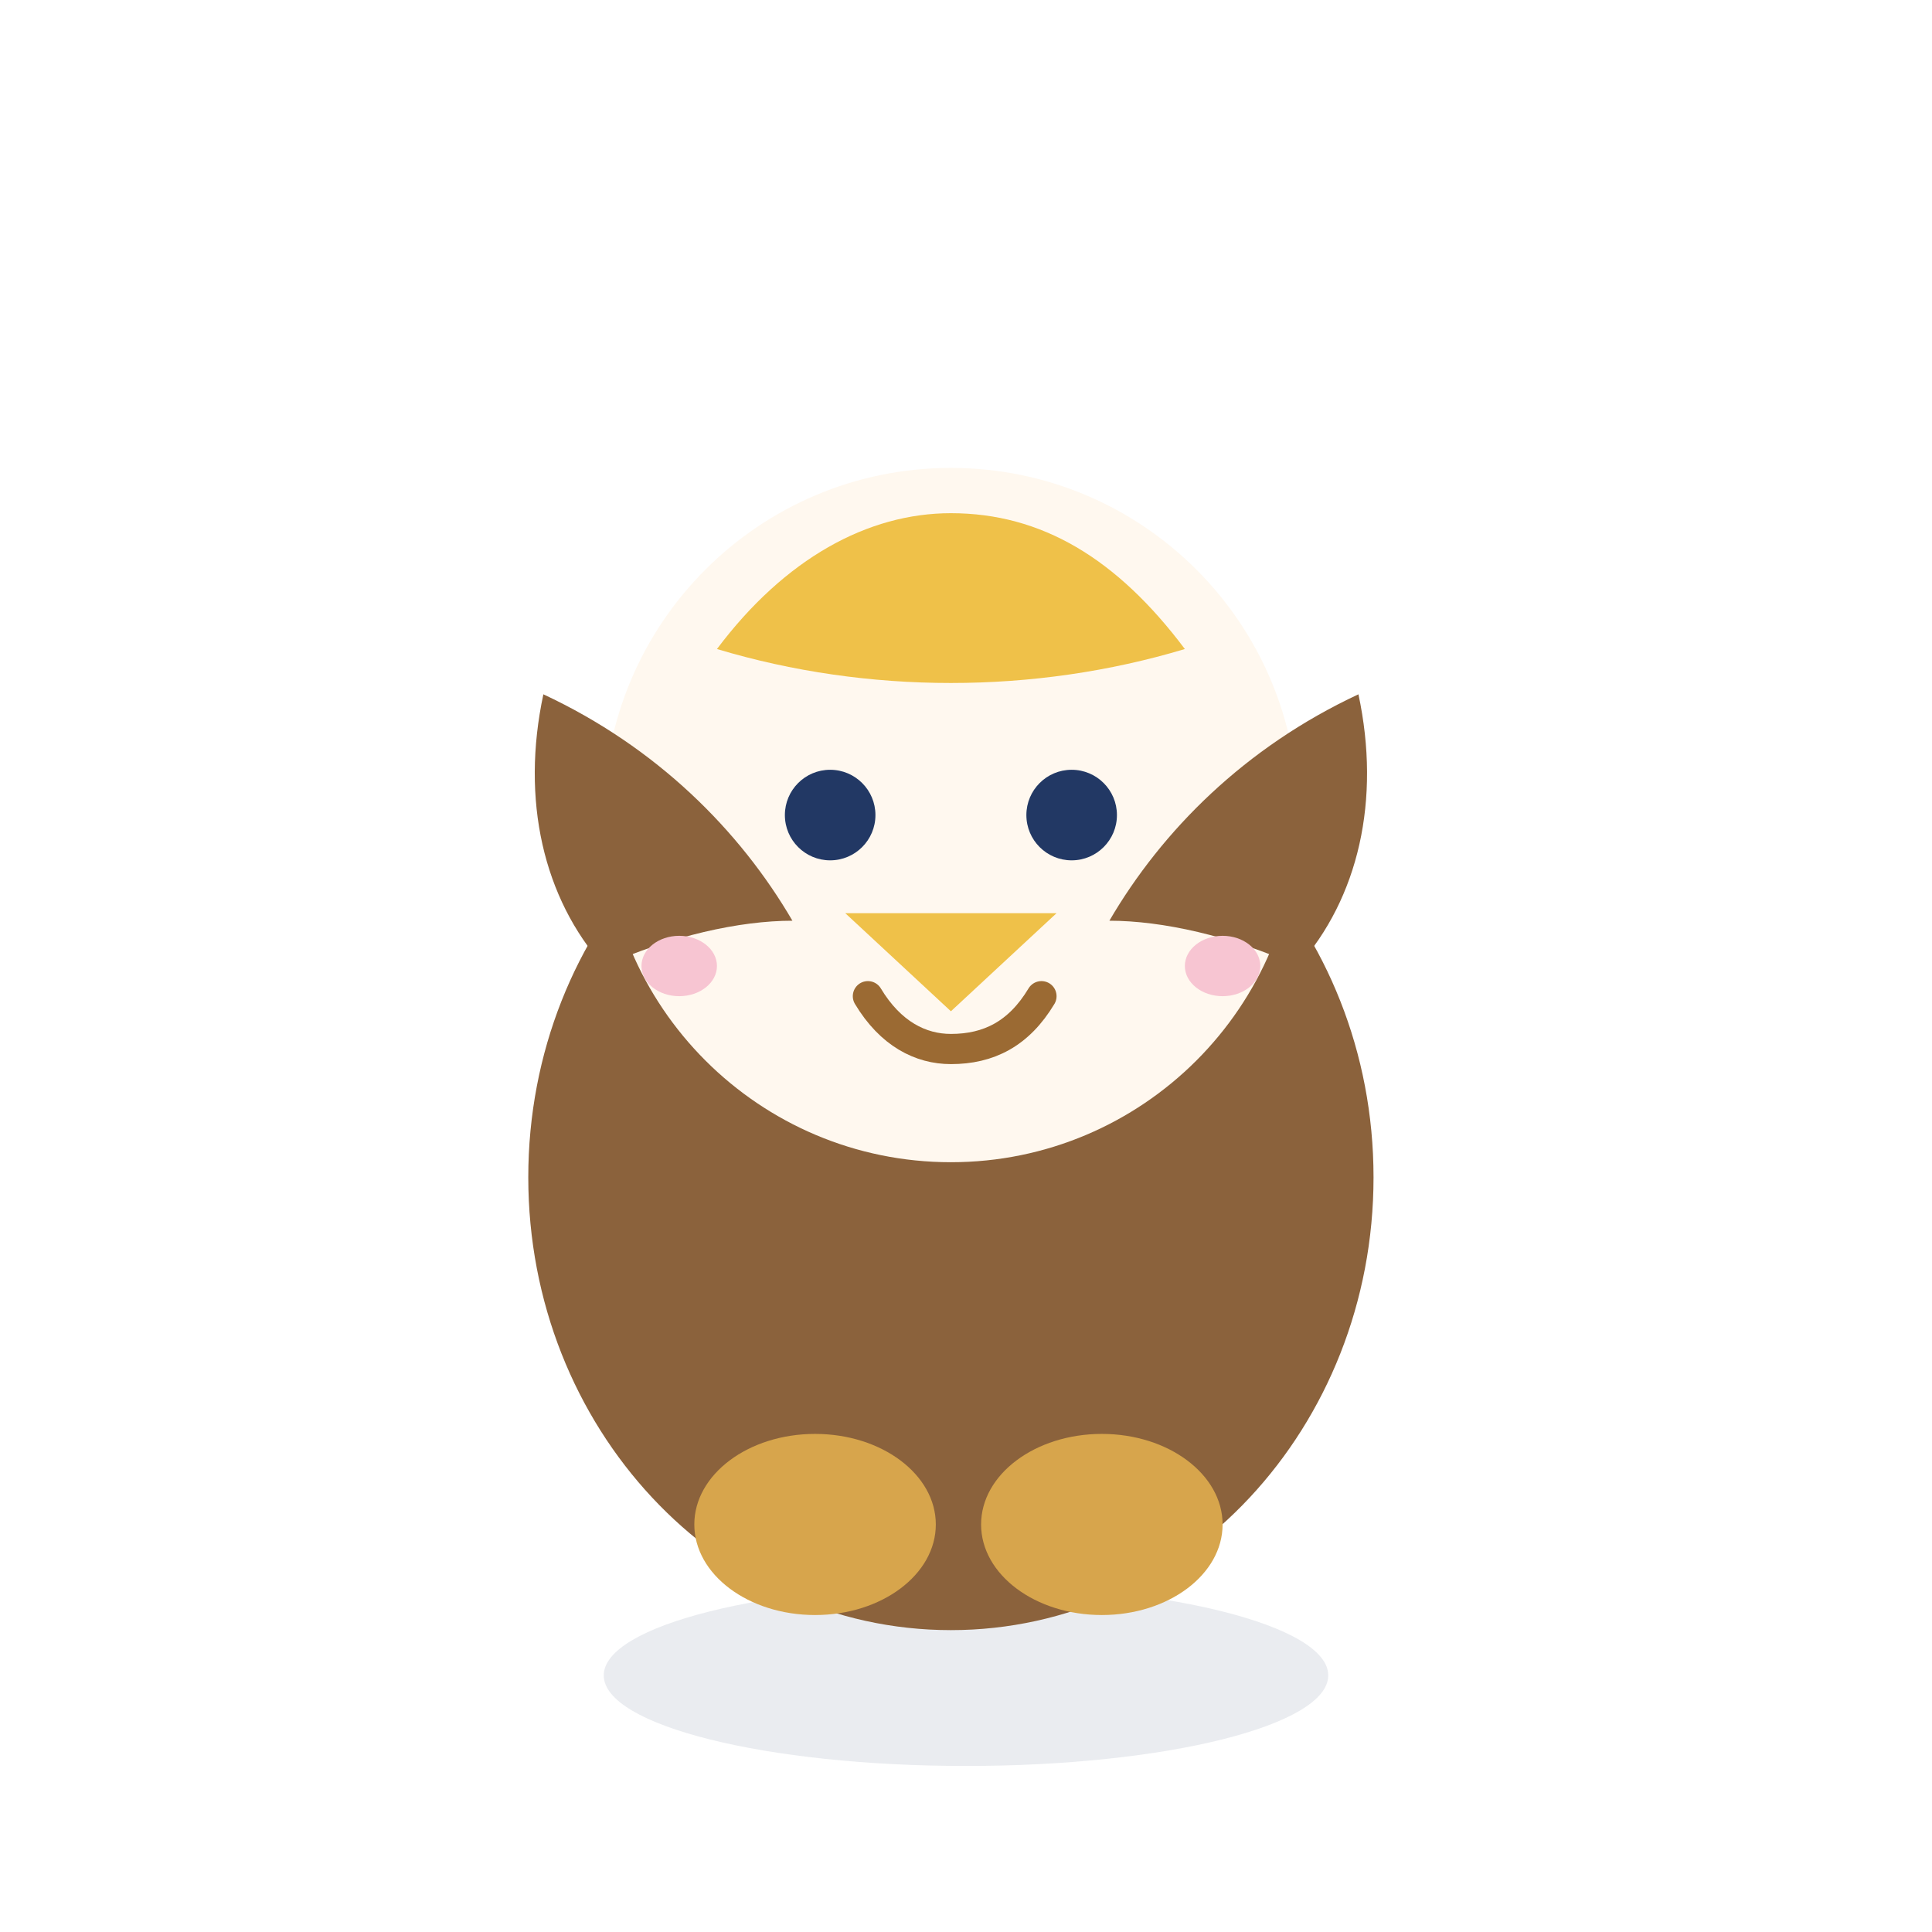
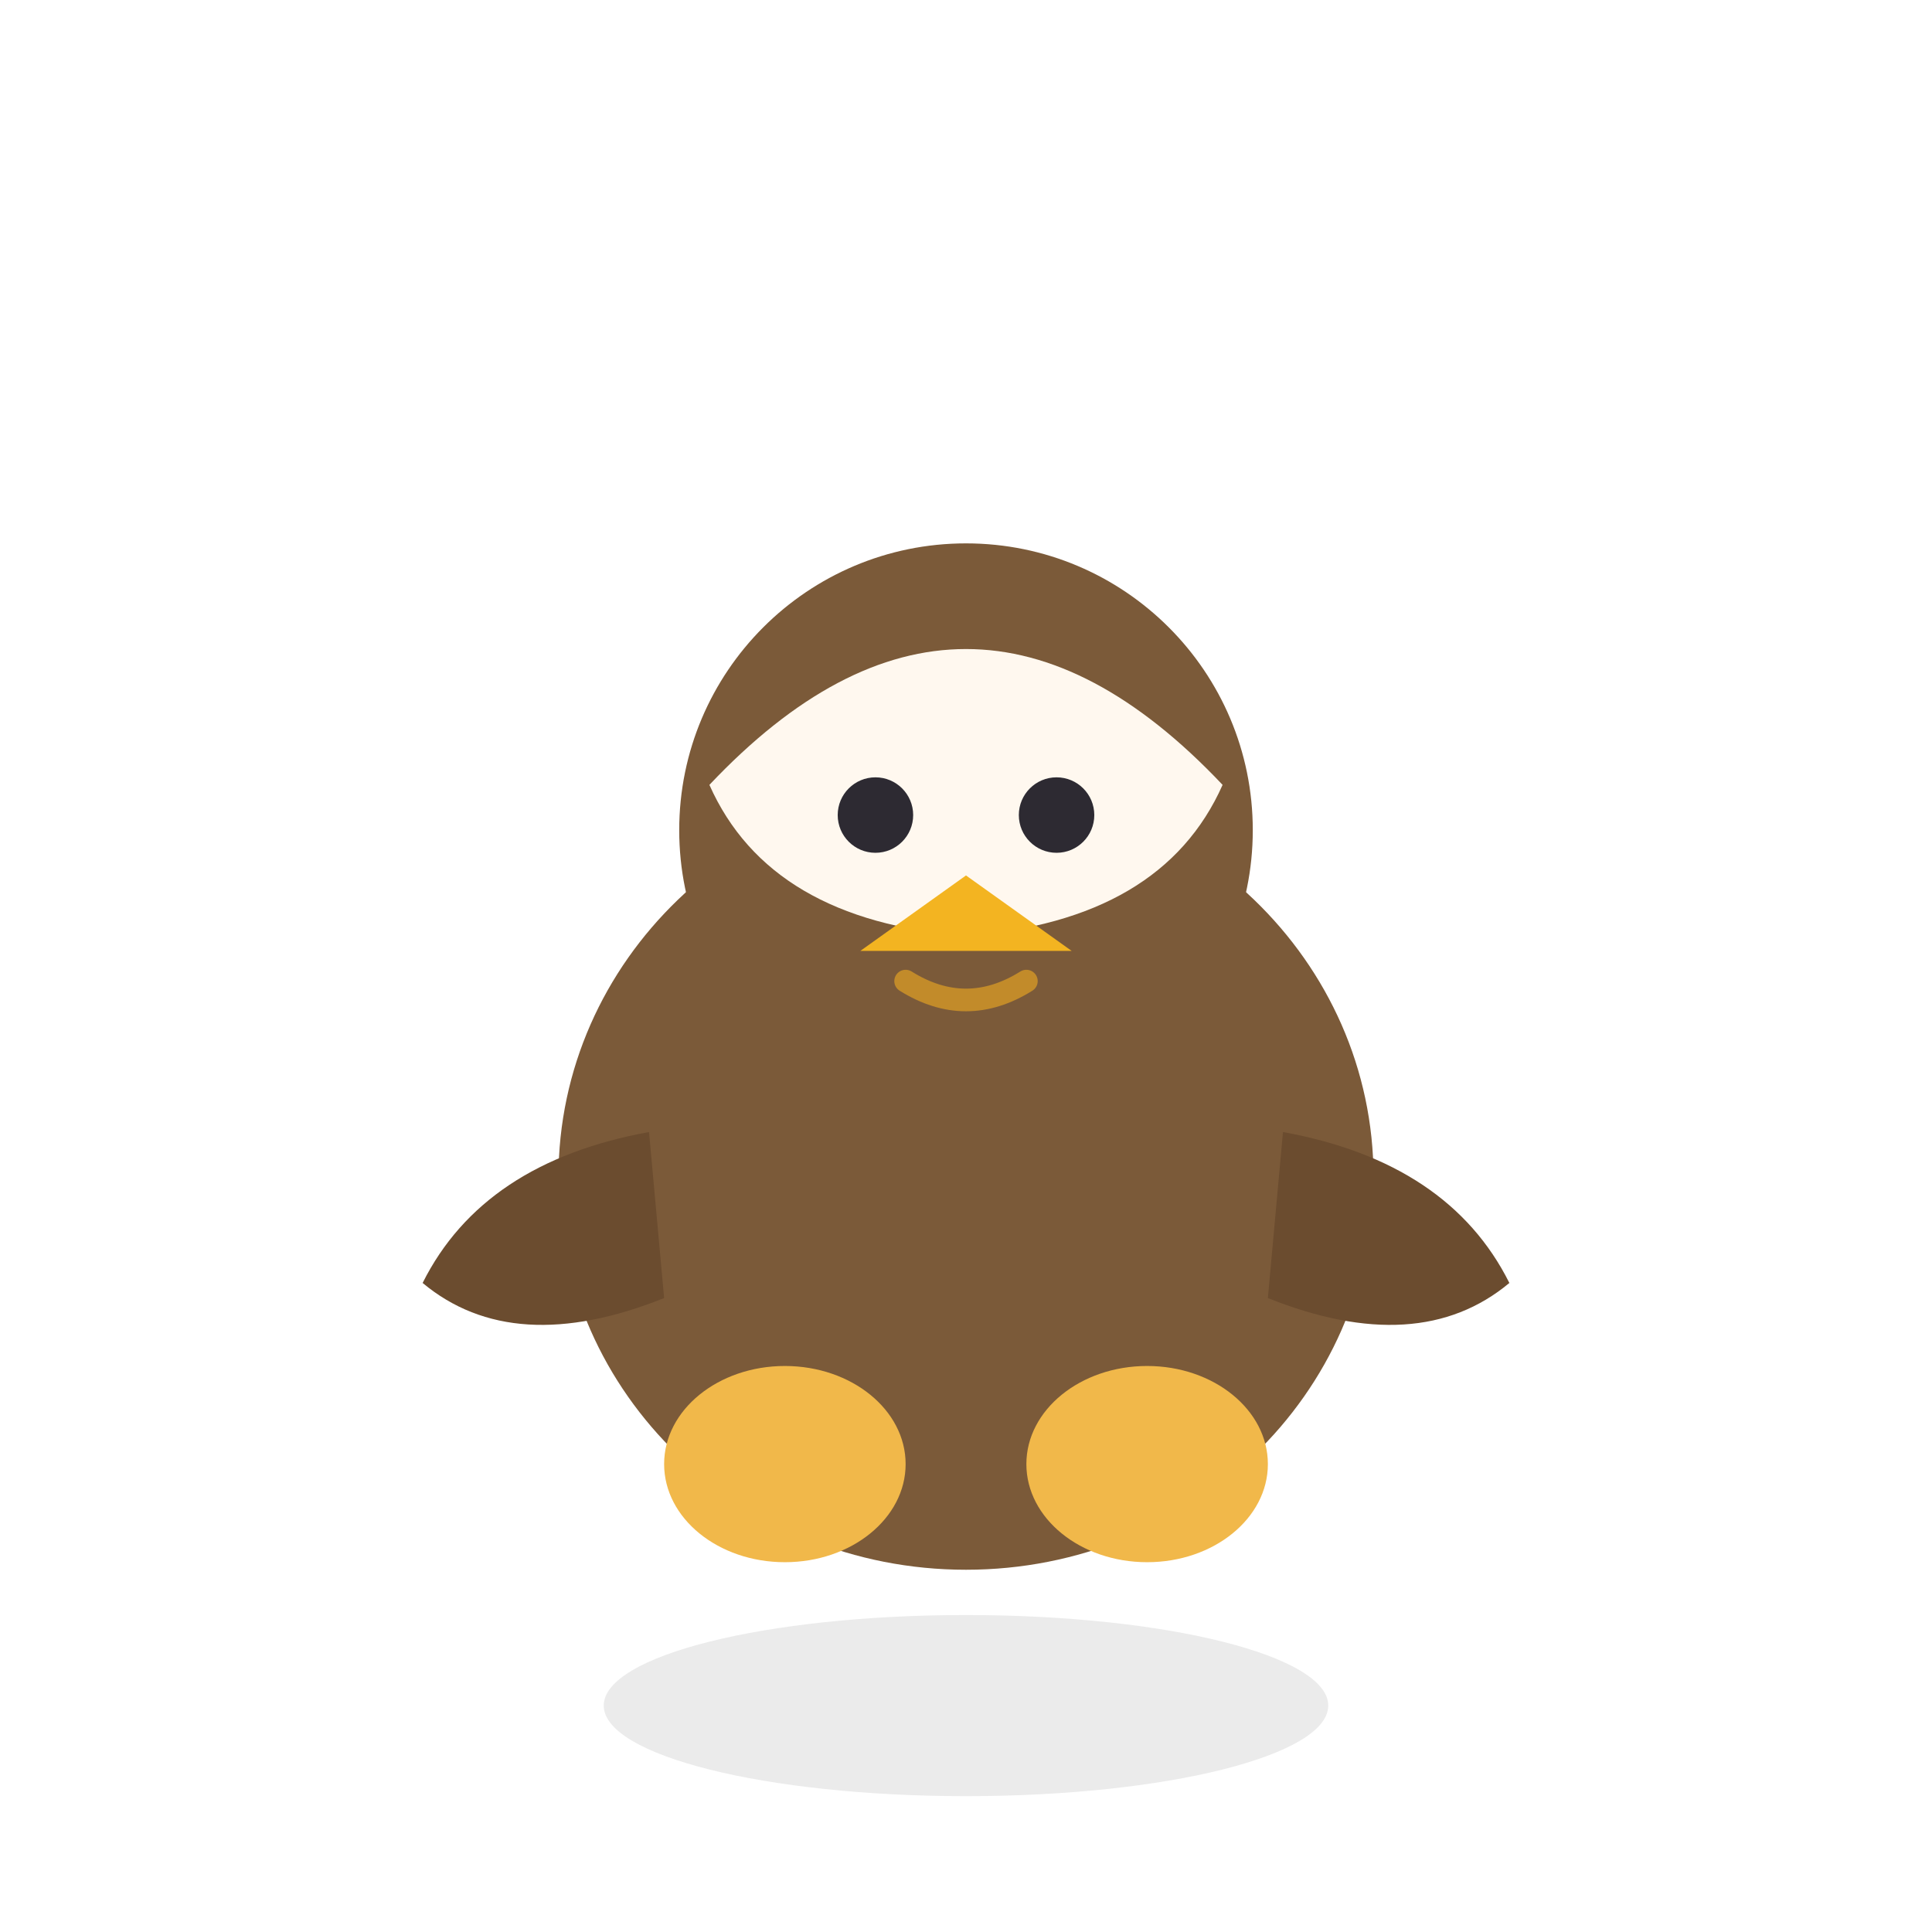
<svg xmlns="http://www.w3.org/2000/svg" viewBox="0 0 256 256">
-   <ellipse cx="128" cy="222" rx="48" ry="12" fill="#2a3f67" opacity=".10" />
-   <ellipse cx="126" cy="156" rx="56" ry="60" fill="#8b623c" />
-   <circle cx="126" cy="108" r="46" fill="#fff8ef" />
-   <path d="M95 86c9-12 20-18 31-18 12 0 22 6 31 18-20 6-42 6-62 0Z" fill="#efc149" />
-   <path d="M80 128c-8-9-11-22-8-36 15 7 26 18 33 30-7 0-16 2-25 6Z" fill="#8b623c" />
-   <path d="M172 128c8-9 11-22 8-36-15 7-26 18-33 30 7 0 16 2 25 6Z" fill="#8b623c" />
-   <circle cx="110" cy="108" r="6" fill="#223864" />
-   <circle cx="142" cy="108" r="6" fill="#223864" />
-   <path d="M112 121h28l-14 13Z" fill="#efc149" />
-   <path d="M115 132c3 5 7 7 11 7 5 0 9-2 12-7" fill="none" stroke="#9b6a33" stroke-width="4" stroke-linecap="round" />
-   <ellipse cx="90" cy="128" rx="5" ry="4" fill="#f7c5d2" />
-   <ellipse cx="162" cy="128" rx="5" ry="4" fill="#f7c5d2" />
-   <ellipse cx="108" cy="202" rx="16" ry="12" fill="#d7a54c" />
-   <ellipse cx="146" cy="202" rx="16" ry="12" fill="#d7a54c" />
+   <ellipse cx="128" cy="226" rx="48" ry="12" fill="#000" opacity=".08" />
+   <ellipse cx="128" cy="156" rx="54" ry="52" fill="#7b5a39" />
+   <circle cx="128" cy="110" r="38" fill="#7b5a39" />
+   <path d="M94 104 q34 -36 68 0 q-8 18 -34 20 q-26 -2 -34 -20z" fill="#fff8ef" />
+   <circle cx="116" cy="108" r="5" fill="#2d2a32" />
+   <circle cx="140" cy="108" r="5" fill="#2d2a32" />
+   <polygon points="128,116 114,126 142,126" fill="#f3b421" />
+   <path d="M86 150 q-22 4 -30 20 q12 10 32 2" fill="#6b4c2f" />
+   <path d="M170 150 q22 4 30 20 q-12 10 -32 2" fill="#6b4c2f" />
+   <ellipse cx="104" cy="194" rx="16" ry="13" fill="#f1b84a" />
+   <ellipse cx="152" cy="194" rx="16" ry="13" fill="#f1b84a" />
+   <path d="M120 130 q8 5 16 0" fill="none" stroke="#c28b2a" stroke-width="3" stroke-linecap="round" />
</svg>
